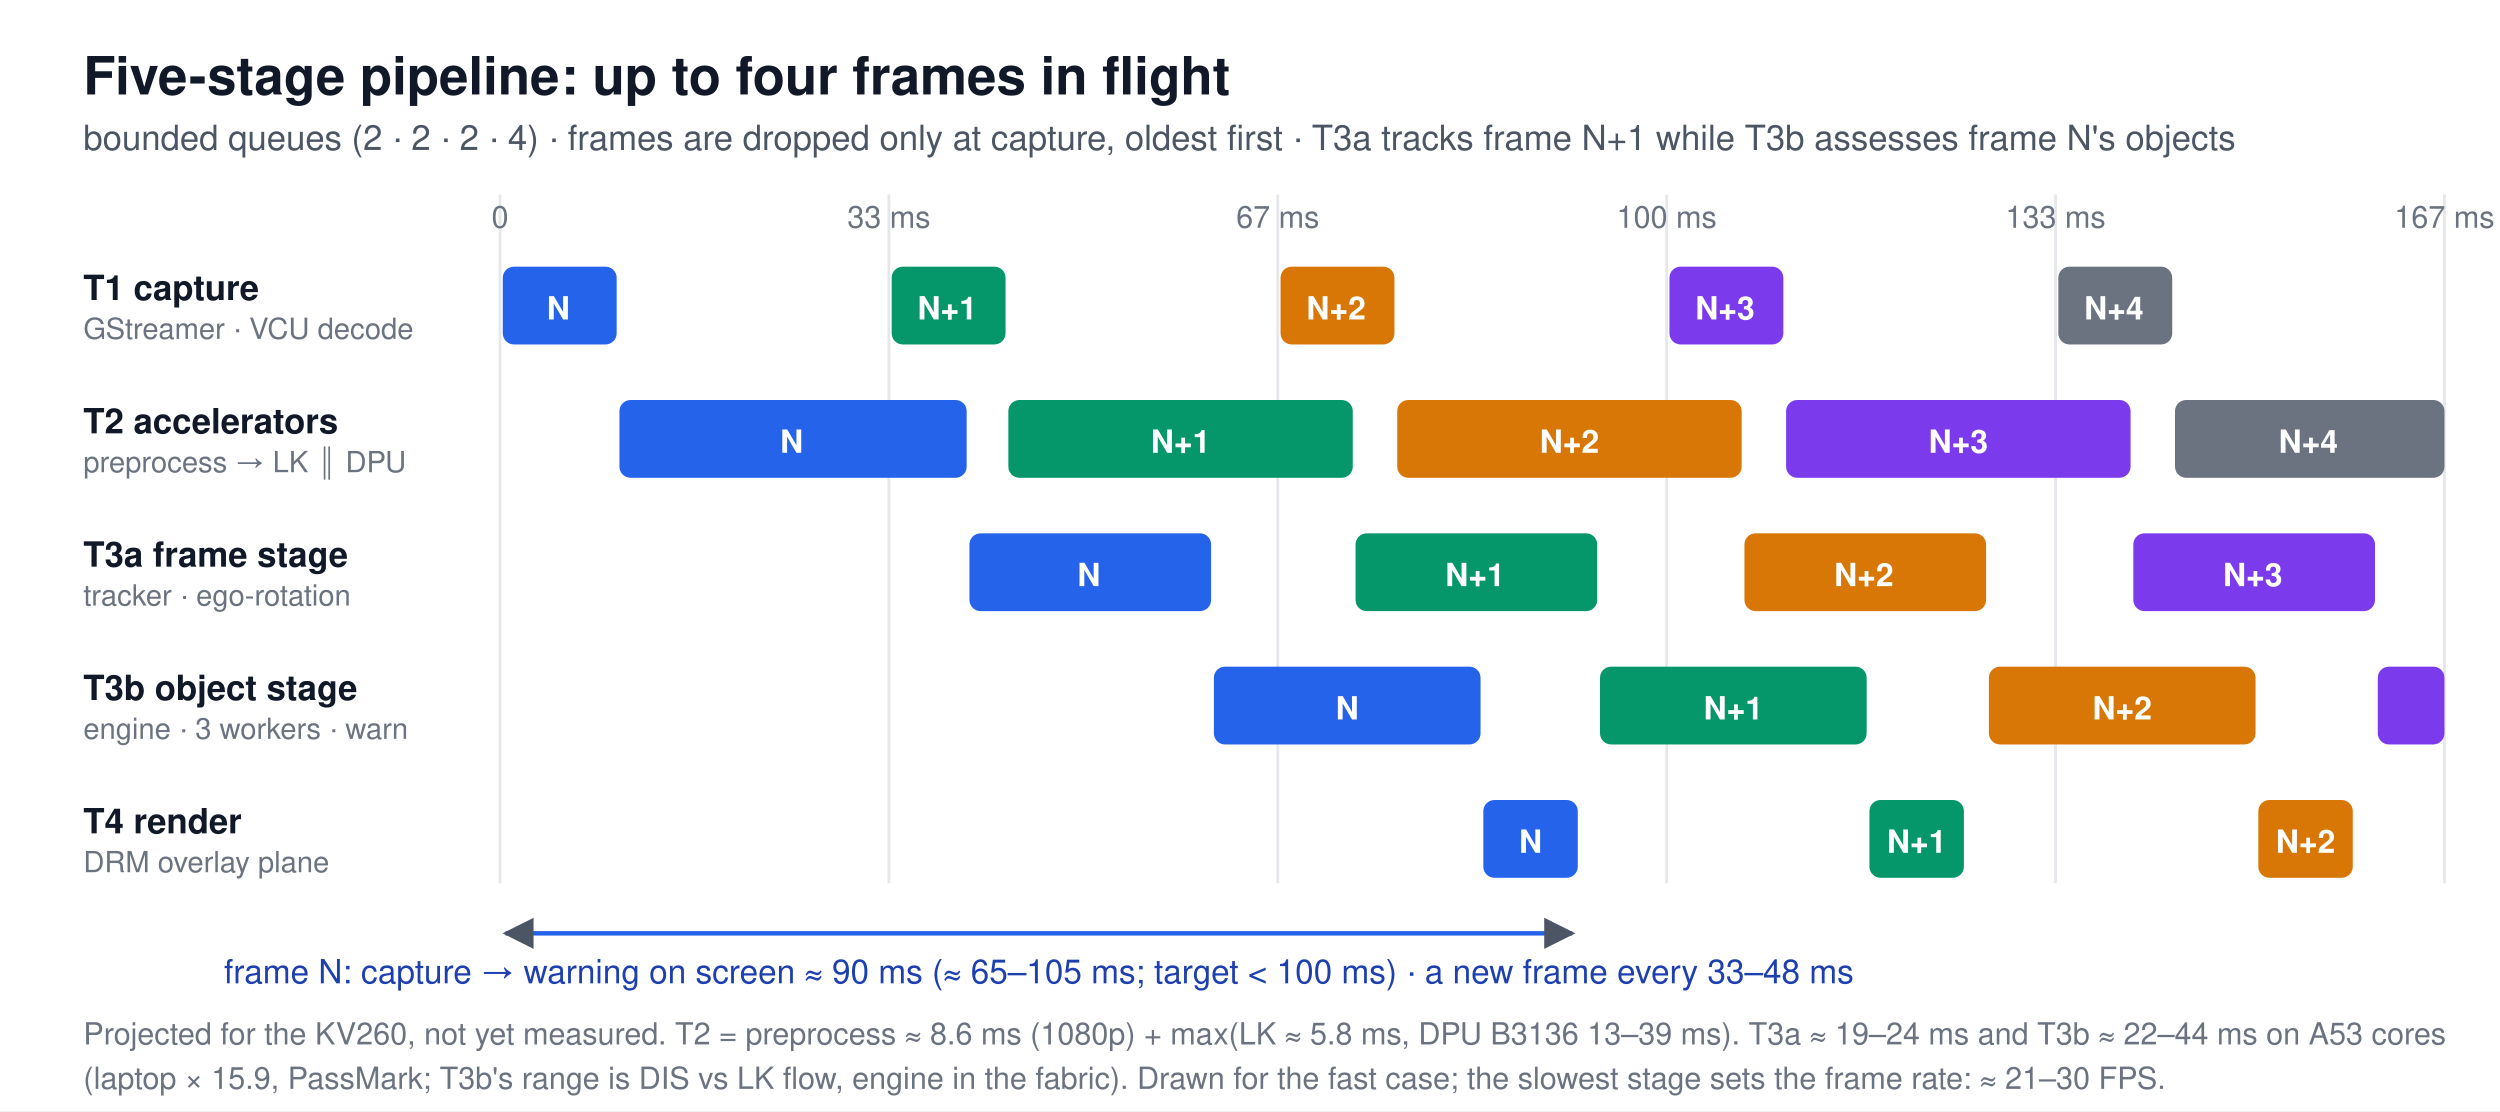
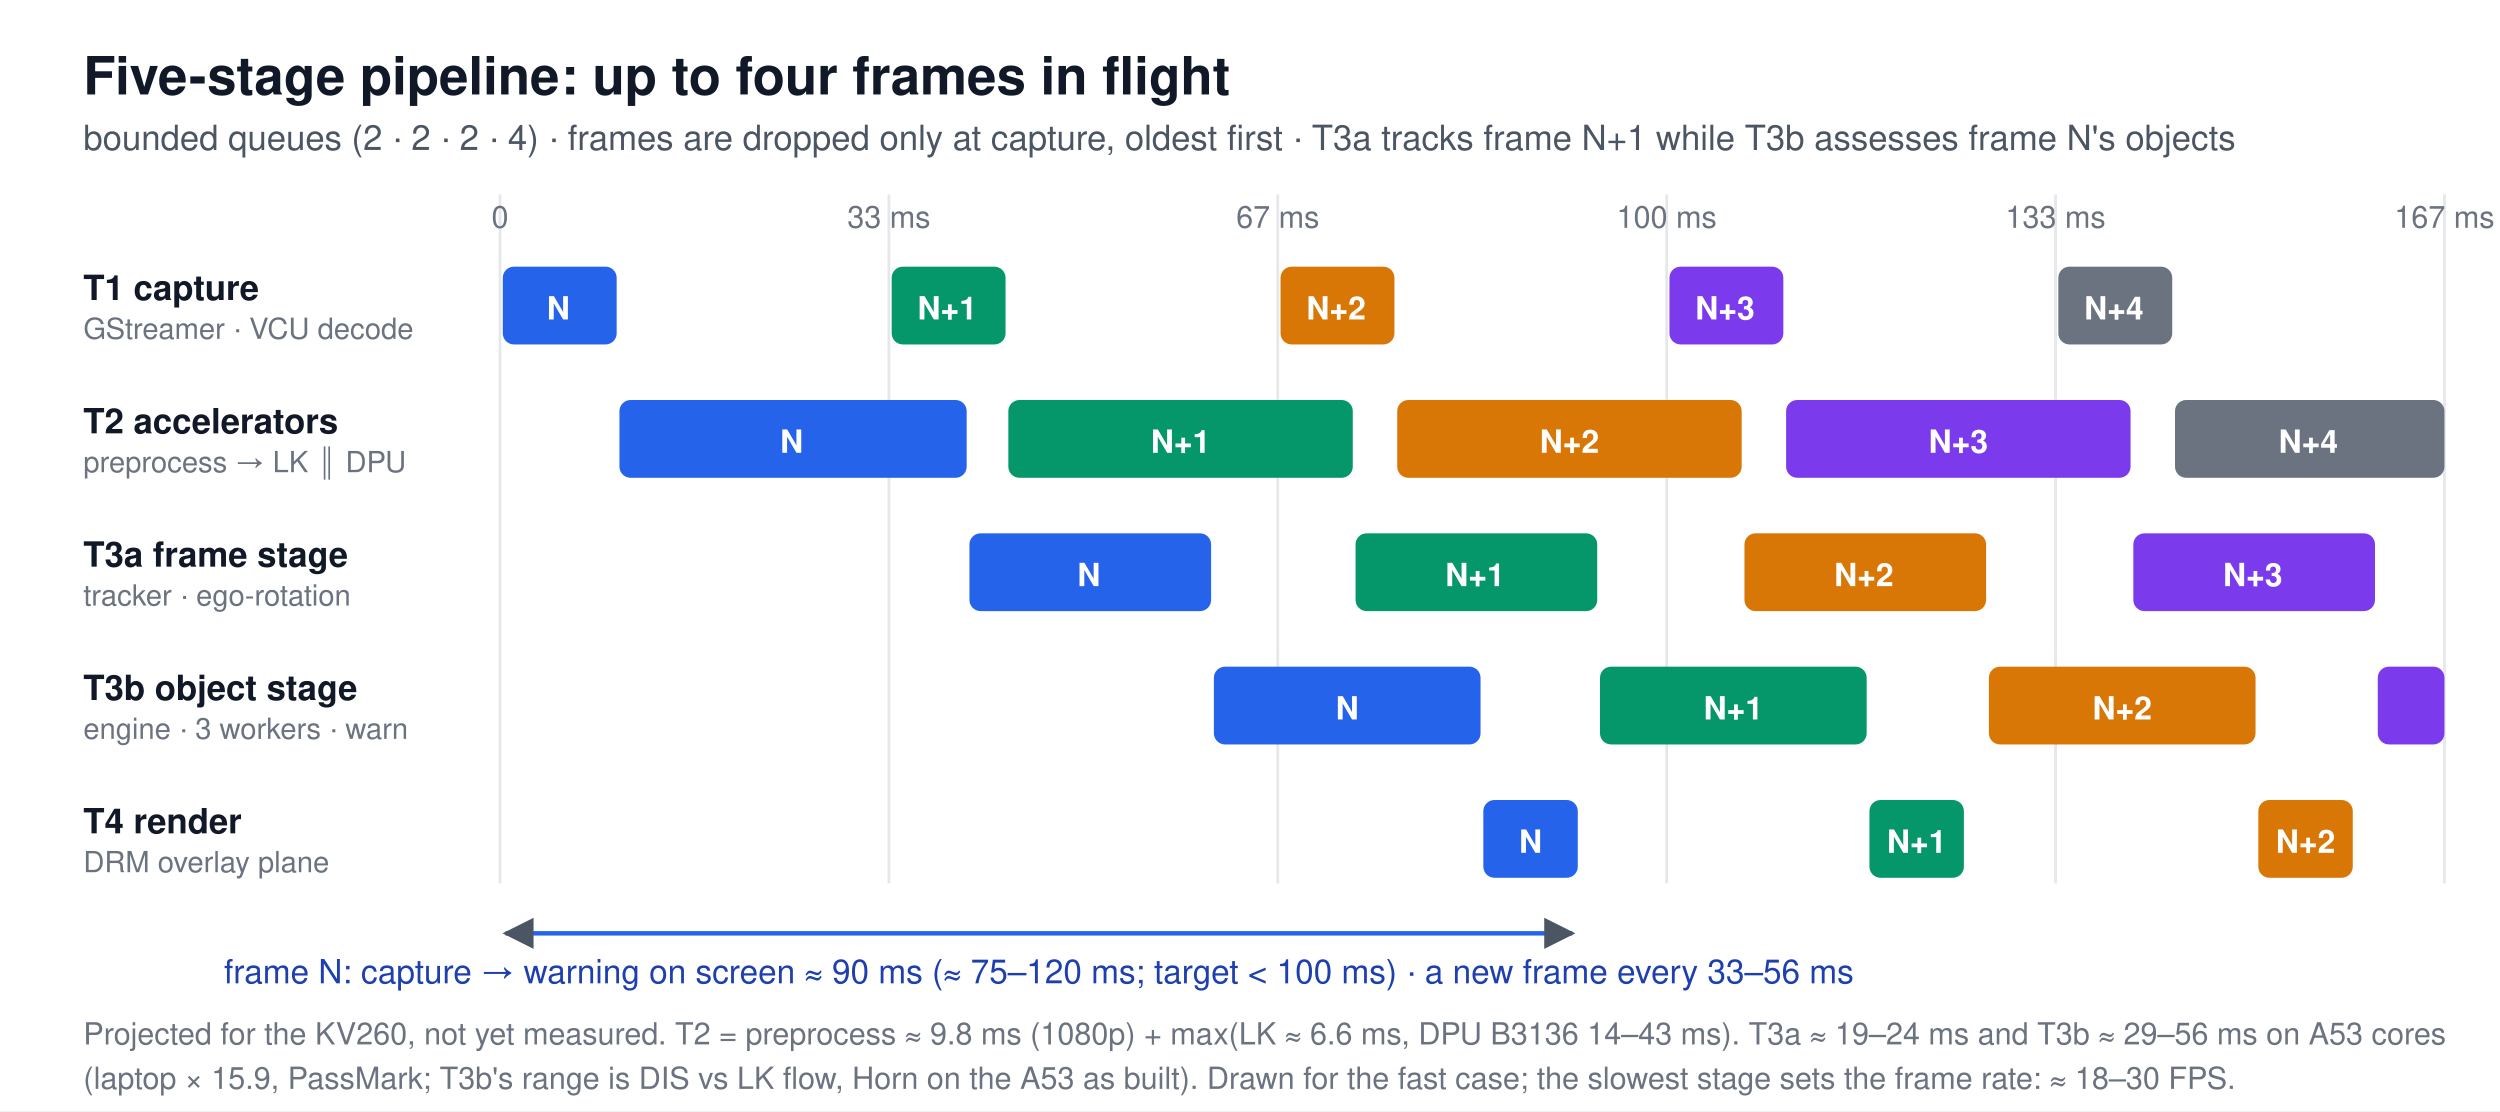
<svg xmlns="http://www.w3.org/2000/svg" viewBox="0 0 900 400" width="900" height="400" font-family="Segoe UI, Helvetica, Arial, sans-serif">
  <defs>
    <marker id="a" viewBox="0 0 10 10" refX="9" refY="5" markerWidth="7" markerHeight="7" orient="auto-start-reverse">
      <path d="M0,0 L10,5 L0,10 z" fill="#4b5563" />
    </marker>
  </defs>
  <rect width="900" height="400" fill="#ffffff" />
  <text x="30" y="34" font-size="19" font-weight="700" fill="#111827">Five-stage pipeline: up to four frames in flight</text>
  <text x="30" y="54" font-size="12.5" fill="#4b5563">bounded queues (2 · 2 · 2 · 4) · frames are dropped only at capture, oldest first · T3a tracks frame N+1 while T3b assesses frame N's objects</text>
  <g stroke="#e5e7eb" stroke-width="1">
    <path d="M180,70 V318" />
    <path d="M320,70 V318" />
    <path d="M460,70 V318" />
    <path d="M600,70 V318" />
    <path d="M740,70 V318" />
    <path d="M880,70 V318" />
  </g>
  <g font-size="11" fill="#6b7280" text-anchor="middle">
    <text x="180" y="82">0</text>
    <text x="320" y="82">33 ms</text>
    <text x="460" y="82">67 ms</text>
    <text x="600" y="82">100 ms</text>
    <text x="740" y="82">133 ms</text>
    <text x="880" y="82">167 ms</text>
  </g>
  <g fill="#111827">
    <text x="30" y="108" font-size="12.5" font-weight="700">T1 capture</text>
    <text x="30" y="122" font-size="10.5" fill="#6b7280">GStreamer · VCU decode</text>
    <text x="30" y="156" font-size="12.5" font-weight="700">T2 accelerators</text>
    <text x="30" y="170" font-size="10.5" fill="#6b7280">preprocess → LK ∥ DPU</text>
    <text x="30" y="204" font-size="12.5" font-weight="700">T3a frame stage</text>
    <text x="30" y="218" font-size="10.5" fill="#6b7280">tracker · ego-rotation</text>
    <text x="30" y="252" font-size="12.5" font-weight="700">T3b object stage</text>
    <text x="30" y="266" font-size="10.5" fill="#6b7280">engine · 3 workers · warn</text>
    <text x="30" y="300" font-size="12.5" font-weight="700">T4 render</text>
    <text x="30" y="314" font-size="10.5" fill="#6b7280">DRM overlay plane</text>
  </g>
  <g font-size="11.5" font-weight="700" fill="#ffffff" text-anchor="middle">
    <rect x="181" y="96" width="41" height="28" rx="4" fill="#2563eb" />
    <text x="201" y="115">N</text>
    <rect x="321" y="96" width="41" height="28" rx="4" fill="#059669" />
    <text x="341" y="115">N+1</text>
    <rect x="461" y="96" width="41" height="28" rx="4" fill="#d97706" />
    <text x="481" y="115">N+2</text>
    <rect x="601" y="96" width="41" height="28" rx="4" fill="#7c3aed" />
    <text x="621" y="115">N+3</text>
    <rect x="741" y="96" width="41" height="28" rx="4" fill="#6b7280" />
    <text x="761" y="115">N+4</text>
    <rect x="223" y="144" width="125" height="28" rx="4" fill="#2563eb" />
    <text x="285" y="163">N</text>
    <rect x="363" y="144" width="124" height="28" rx="4" fill="#059669" />
    <text x="425" y="163">N+1</text>
    <rect x="503" y="144" width="124" height="28" rx="4" fill="#d97706" />
    <text x="565" y="163">N+2</text>
    <rect x="643" y="144" width="124" height="28" rx="4" fill="#7c3aed" />
    <text x="705" y="163">N+3</text>
    <rect x="783" y="144" width="97" height="28" rx="4" fill="#6b7280" />
    <text x="831" y="163">N+4</text>
    <rect x="349" y="192" width="87" height="28" rx="4" fill="#2563eb" />
    <text x="392" y="211">N</text>
    <rect x="488" y="192" width="87" height="28" rx="4" fill="#059669" />
    <text x="531" y="211">N+1</text>
    <rect x="628" y="192" width="87" height="28" rx="4" fill="#d97706" />
    <text x="671" y="211">N+2</text>
    <rect x="768" y="192" width="87" height="28" rx="4" fill="#7c3aed" />
    <text x="811" y="211">N+3</text>
    <rect x="437" y="240" width="96" height="28" rx="4" fill="#2563eb" />
    <text x="485" y="259">N</text>
    <rect x="576" y="240" width="96" height="28" rx="4" fill="#059669" />
    <text x="624" y="259">N+1</text>
    <rect x="716" y="240" width="96" height="28" rx="4" fill="#d97706" />
    <text x="764" y="259">N+2</text>
    <rect x="856" y="240" width="24" height="28" rx="4" fill="#7c3aed" />
    <rect x="534" y="288" width="34" height="28" rx="4" fill="#2563eb" />
    <text x="551" y="307">N</text>
    <rect x="673" y="288" width="34" height="28" rx="4" fill="#059669" />
    <text x="690" y="307">N+1</text>
    <rect x="813" y="288" width="34" height="28" rx="4" fill="#d97706" />
    <text x="830" y="307">N+2</text>
  </g>
  <path d="M182,336 H566" stroke="#2563eb" stroke-width="1.6" fill="none" marker-start="url(#a)" marker-end="url(#a)" />
-   <text x="374" y="354" text-anchor="middle" font-size="12" fill="#1e40af">frame N: capture → warning on screen ≈ 90 ms (≈ 65–105 ms; target &lt; 100 ms) · a new frame every 33–48 ms</text>
-   <text x="30" y="376" font-size="11" fill="#6b7280">Projected for the KV260, not yet measured. T2 = preprocess ≈ 8.6 ms (1080p) + max(LK ≈ 5.8 ms, DPU B3136 13–39 ms). T3a ≈ 19–24 ms and T3b ≈ 22–44 ms on A53 cores</text>
-   <text x="30" y="392" font-size="11" fill="#6b7280">(laptop × 15.9, PassMark; T3b's range is DIS vs LK flow, engine in the fabric). Drawn for the fast case; the slowest stage sets the frame rate: ≈ 21–30 FPS.</text>
+   <text x="374" y="354" text-anchor="middle" font-size="12" fill="#1e40af">frame N: capture → warning on screen ≈ 90 ms (≈ 75–120 ms; target &lt; 100 ms) · a new frame every 33–56 ms</text>
+   <text x="30" y="376" font-size="11" fill="#6b7280">Projected for the KV260, not yet measured. T2 = preprocess ≈ 9.8 ms (1080p) + max(LK ≈ 6.6 ms, DPU B3136 14–43 ms). T3a ≈ 19–24 ms and T3b ≈ 29–56 ms on A53 cores</text>
+   <text x="30" y="392" font-size="11" fill="#6b7280">(laptop × 15.9, PassMark; T3b's range is DIS vs LK flow, Horn on the A53 as built). Drawn for the fast case; the slowest stage sets the frame rate: ≈ 18–30 FPS.</text>
</svg>
